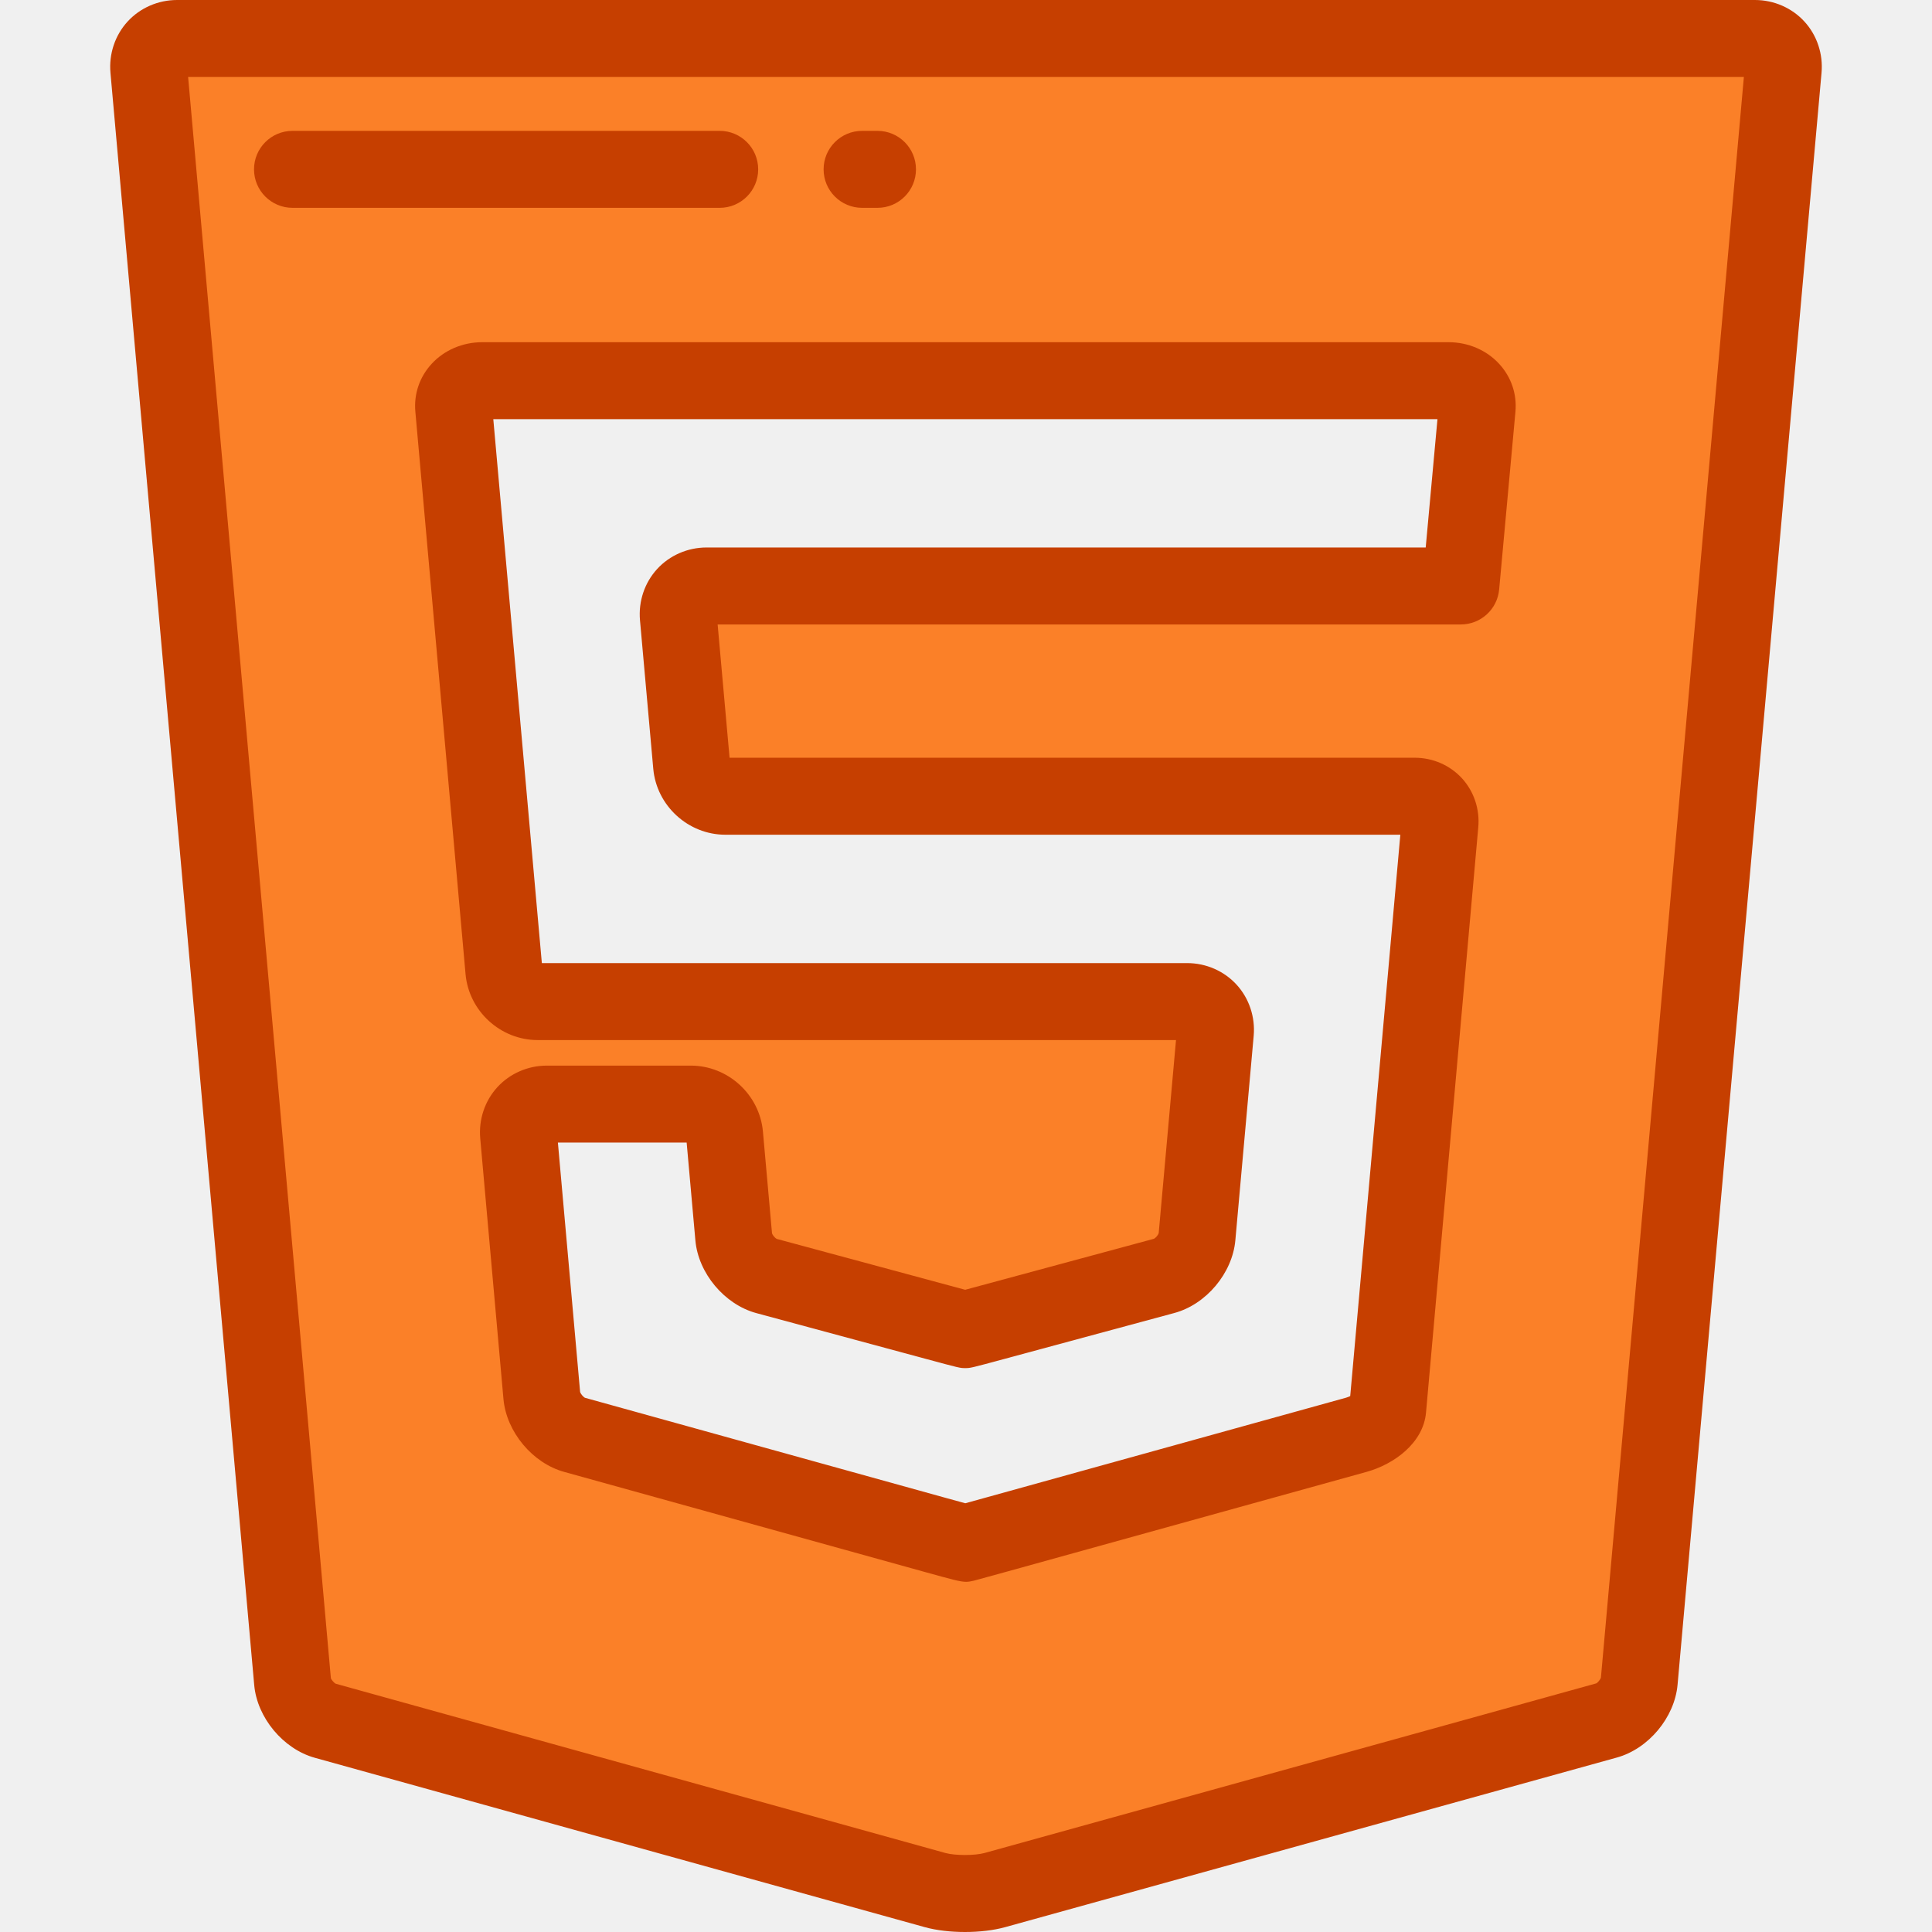
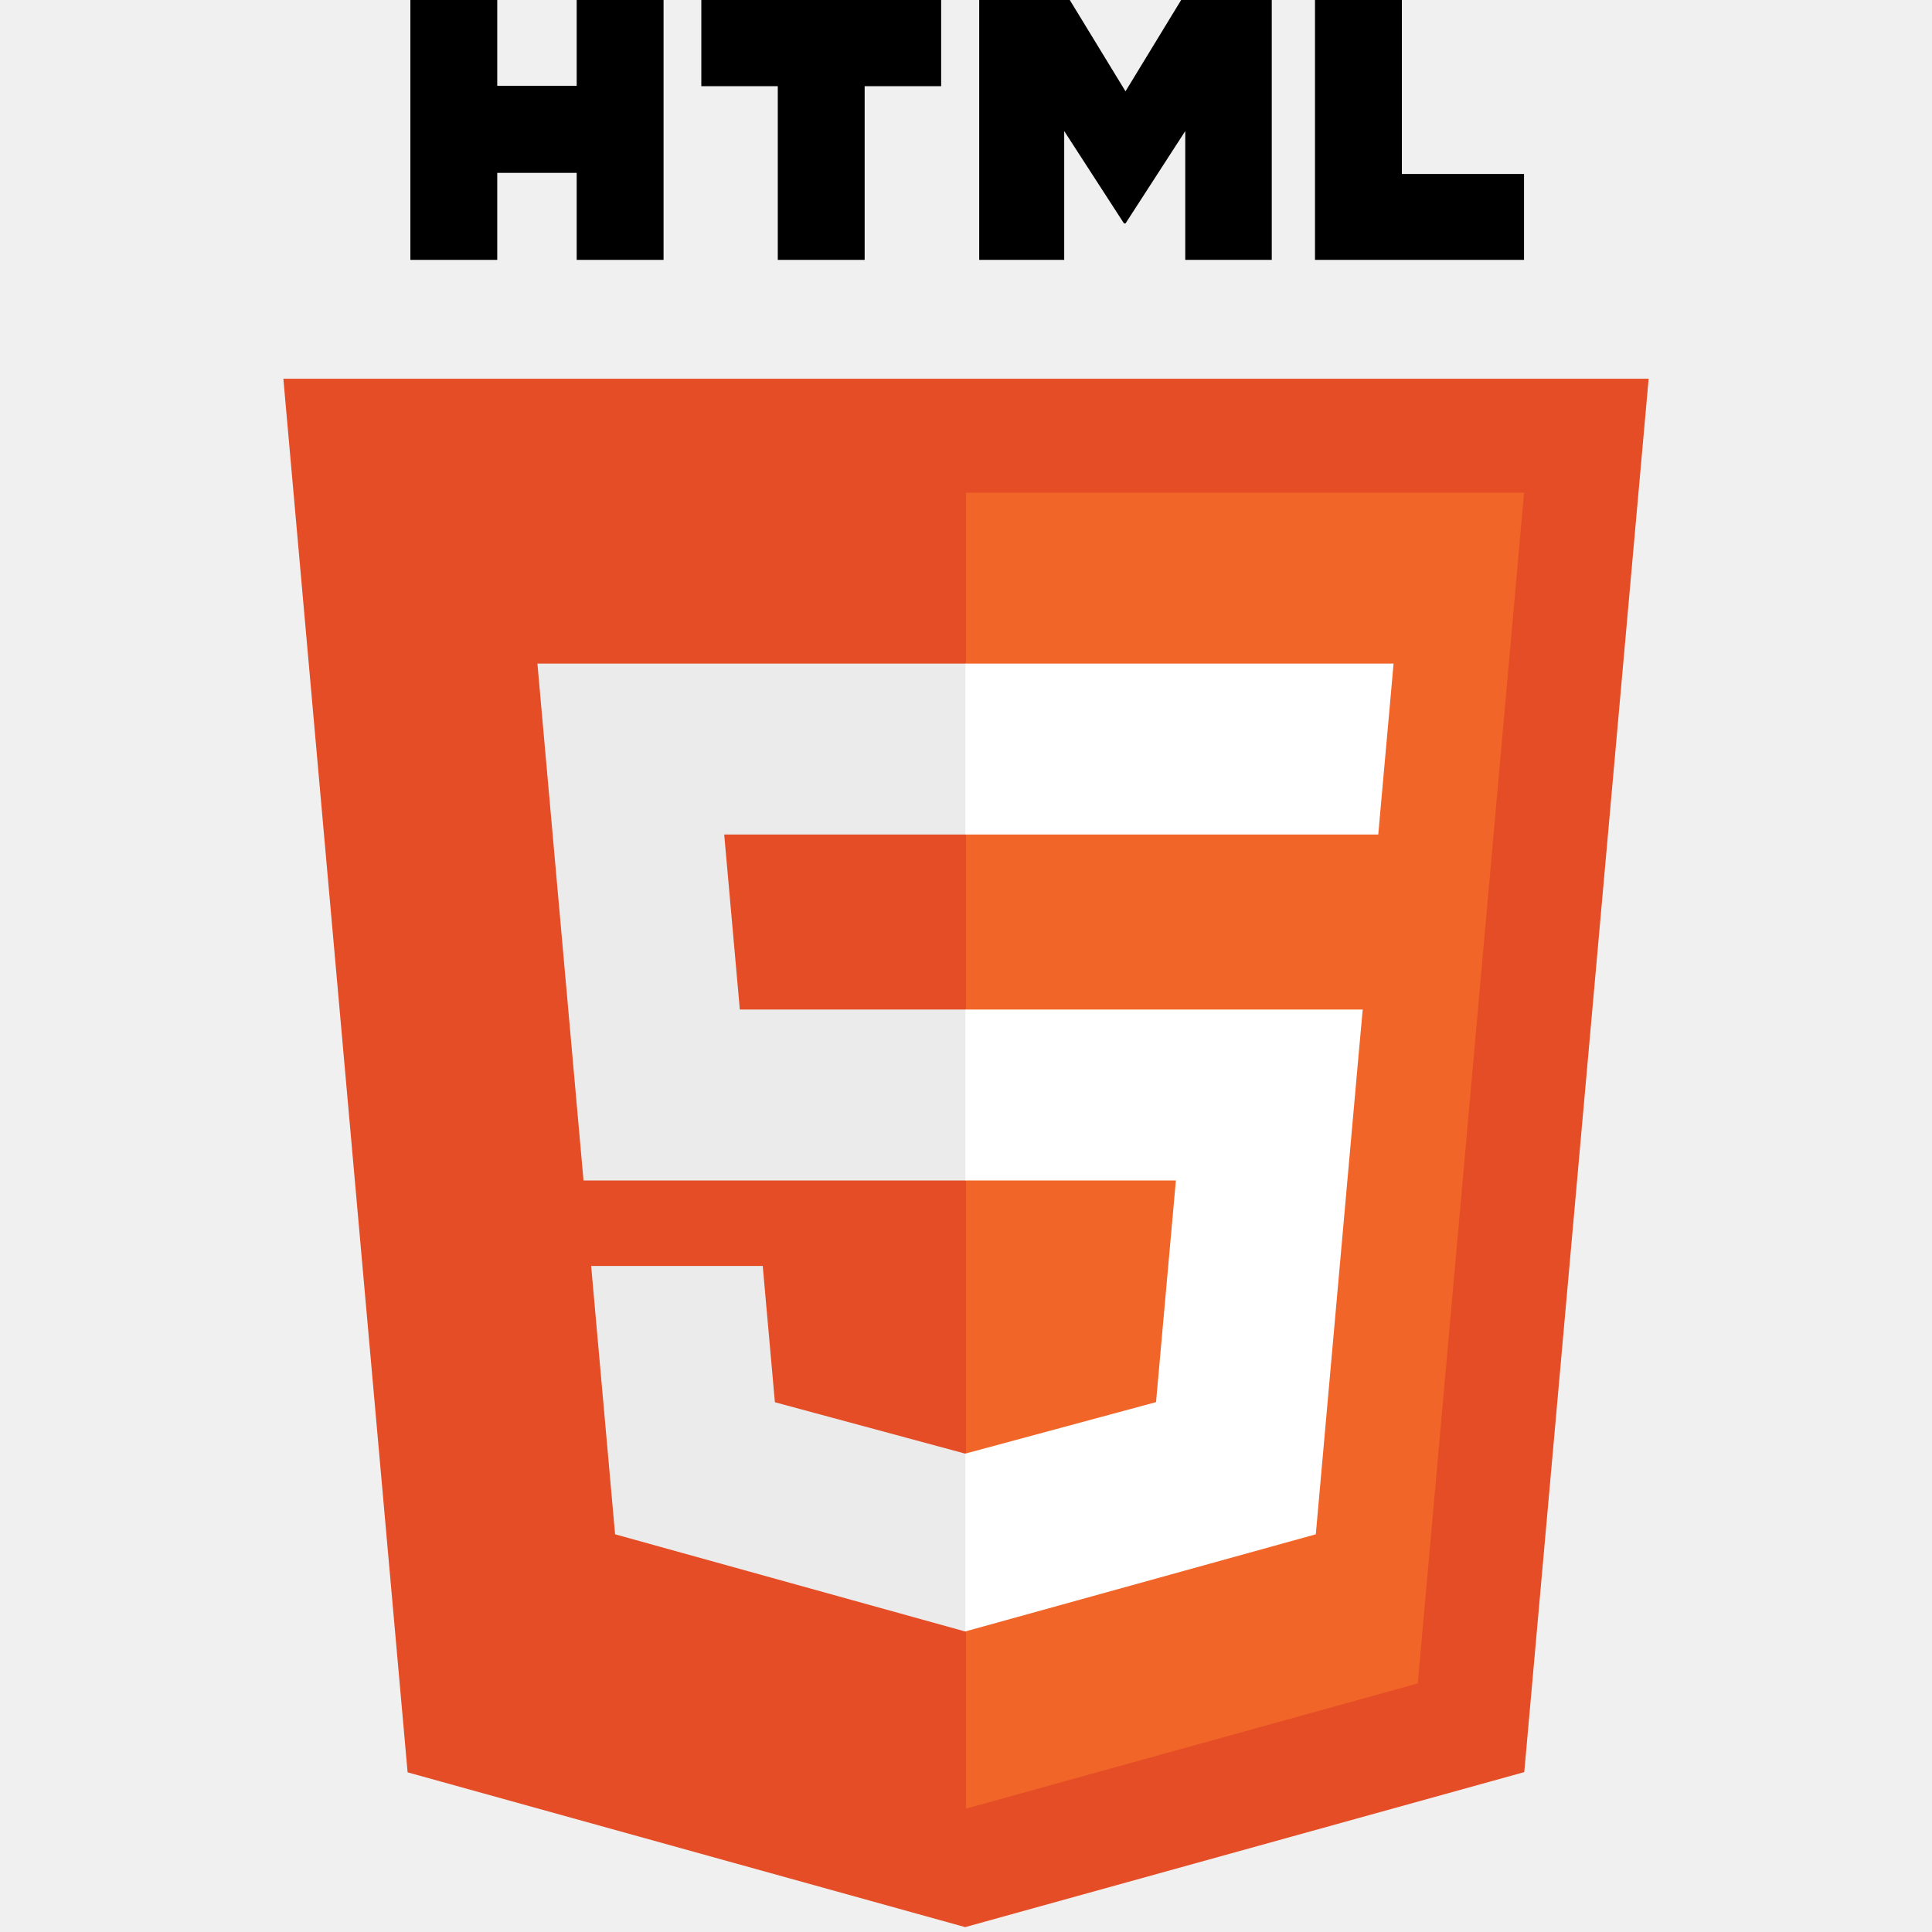
- <svg xmlns="http://www.w3.org/2000/svg" version="1.1" id="Layer_1" x="0px" y="0px" viewBox="0 0 512 512" style="enable-background:new 0 0 512 512;" xml:space="preserve">
-   <path style="fill:#FB8028;" d="M46.917,10.199c-4.518,0-7.885,3.682-7.484,8.182l38.091,427.247c0.401,4.5,4.29,9.171,8.646,10.381  l161.636,44.879c4.354,1.21,11.478,1.21,15.833,0.003l162.127-44.953c4.354-1.208,8.248-5.879,8.649-10.377l38.153-427.179  c0.404-4.5-2.966-8.182-7.484-8.182L46.917,10.199L46.917,10.199z M183.083,292.6c4.518,0,8.542,3.682,8.946,8.182l2.413,27.042  c0.401,4.5,4.296,9.144,8.66,10.322l44.723,12.078c4.36,1.178,7.945,2.143,7.965,2.143c0.019,0,3.603-0.966,7.965-2.144  l44.803-12.107c4.36-1.178,8.259-5.825,8.663-10.322l4.858-54.178c0.404-4.5-2.962-8.182-7.48-8.182H142.478  c-4.518,0-8.542-3.684-8.943-8.182l-13.305-149.064c-0.357-4.013,3.046-7.298,7.565-7.298h256.091c4.516,0,7.921,3.284,7.563,7.299  l-4.313,47.103h-199.89c-4.518,0-7.885,3.682-7.484,8.182l3.521,39.357c0.401,4.499,4.427,8.182,8.946,8.182h182.716  c4.024,0,7.02,3.284,6.656,7.298l-13.85,155.14c-0.225,2.525-3.969,5.58-8.323,6.787l-95.51,26.483  c-4.354,1.206-7.972,2.205-8.039,2.219c-0.067,0.015-3.684-0.963-8.039-2.17l-95.612-26.531c-4.354-1.208-8.244-5.879-8.646-10.379  l-6.154-69.078c-0.401-4.5,2.969-8.182,7.487-8.182L183.083,292.6L183.083,292.6z" />
+ <svg xmlns="http://www.w3.org/2000/svg" width="361px" height="361px" viewBox="-52.5 0 361 361" version="1.1" preserveAspectRatio="xMidYMid">
  <g>
-     <path style="fill:#C63F00;" d="M255.727,512c-3.784,0-7.567-0.428-10.65-1.285l-161.635-44.88   c-8.393-2.331-15.304-10.629-16.076-19.305L29.274,19.286c-0.444-4.991,1.209-9.936,4.533-13.57C37.131,2.084,41.909,0,46.917,0   h418.166c5.011,0,9.793,2.086,13.117,5.723c3.324,3.636,4.973,8.583,4.525,13.572l-38.153,427.173   c-0.774,8.673-7.687,16.97-16.082,19.298l-162.127,44.953C263.28,511.573,259.502,512,255.727,512z M49.852,20.398l37.831,424.324   c0.104,0.395,0.846,1.286,1.31,1.49l161.541,44.848c2.569,0.715,7.807,0.714,10.383,0.001l162.124-44.952   c0.36-0.169,1.081-1.028,1.221-1.527l37.884-424.184H49.852z M256.031,419.198c-1.541,0-3.752-0.614-10.918-2.602L149.5,390.065   c-8.391-2.326-15.304-10.623-16.077-19.3l-6.155-69.078c-0.445-4.988,1.208-9.933,4.531-13.568   c3.325-3.634,8.104-5.719,13.114-5.719h38.168c9.835,0,18.226,7.674,19.103,17.471l2.408,26.972   c0.135,0.467,0.802,1.261,1.238,1.475l44.651,12.057c2.036,0.55,3.901,1.053,5.303,1.43c1.403-0.377,3.27-0.881,5.308-1.432   l44.73-12.088c0.439-0.215,1.109-1.013,1.244-1.482l4.589-51.175H142.479c-9.838,0-18.228-7.676-19.102-17.475l-13.305-149.063   c-0.415-4.675,1.109-9.162,4.29-12.641c3.351-3.662,8.248-5.762,13.433-5.762h256.091c0.001,0,0.003,0,0.004,0   c5.181,0,10.075,2.101,13.426,5.762c3.183,3.478,4.707,7.968,4.292,12.64l-4.316,47.13c-0.48,5.249-4.883,9.269-10.156,9.269   H190.182l3.161,35.323h181.603c4.775,0,9.331,1.991,12.502,5.461c3.172,3.474,4.743,8.197,4.311,12.958l-13.851,155.126   c-0.715,8.029-8.427,13.675-15.754,15.708l-95.512,26.484c-8.159,2.26-8.246,2.278-8.566,2.351   C257.274,419.075,256.719,419.198,256.031,419.198z M155.022,370.429l95.545,26.511c2.186,0.606,3.959,1.091,5.243,1.439   c1.424-0.393,3.321-0.917,5.384-1.489l95.509-26.483c0.418-0.115,0.799-0.273,1.119-0.432l13.28-148.765H192.229   c-9.84,0-18.233-7.677-19.105-17.477l-3.52-39.353c-0.446-4.992,1.207-9.937,4.53-13.572c3.324-3.634,8.102-5.718,13.111-5.718   h190.582l3.115-34.005H130.73l12.865,144.145H314.6c5.01,0,9.79,2.086,13.113,5.721s4.973,8.583,4.525,13.573l-4.859,54.176   c-0.78,8.701-7.729,16.98-16.163,19.258l-44.801,12.106c-9.246,2.498-9.246,2.498-10.625,2.498c-1.382,0-1.382,0-10.623-2.495   l-44.723-12.077c-8.437-2.279-15.384-10.56-16.159-19.265l-2.315-25.929h-34.121l5.887,66.084   C153.871,369.371,154.567,370.207,155.022,370.429z" />
-     <path style="fill:#C63F00;" d="M190.727,55.077H77.517c-5.632,0-10.199-4.567-10.199-10.199s4.567-10.199,10.199-10.199h113.21   c5.632,0,10.199,4.567,10.199,10.199S196.36,55.077,190.727,55.077z" />
-     <path style="fill:#C63F00;" d="M232.543,55.077h-4.08c-5.632,0-10.199-4.567-10.199-10.199s4.567-10.199,10.199-10.199h4.08   c5.632,0,10.199,4.567,10.199,10.199S238.176,55.077,232.543,55.077z" />
+     <path d="M255.555,70.766 L232.314,331.125 L127.844,360.088 L23.662,331.166 L0.445,70.766 L255.555,70.766 L255.555,70.766 Z" fill="#E44D26" />
+     <path d="M128,337.95 L212.417,314.547 L232.278,92.057 L128,92.057 L128,337.95 L128,337.95 Z" fill="#F16529" />
+     <path d="M82.82,155.932 L128,155.932 L128,123.995 L47.917,123.995 L48.681,132.563 L56.531,220.573 L128,220.573 L128,188.636 L85.739,188.636 L82.82,155.932 L82.82,155.932 Z" fill="#EBEBEB" />
+     <path d="M90.018,236.542 L57.958,236.542 L62.432,286.688 L127.853,304.849 L128,304.808 L128,271.58 L127.86,271.617 L92.292,262.013 L90.018,236.542 L90.018,236.542 Z" fill="#EBEBEB" />
+     <path d="M24.181,0 L40.411,0 L40.411,16.035 L55.257,16.035 L55.257,0 L71.488,0 L71.488,48.558 L55.258,48.558 L55.258,32.298 L40.411,32.298 L40.411,48.558 L24.181,48.558 L24.181,0 L24.181,0 L24.181,0 Z" fill="#000000" />
+     <path d="M92.831,16.103 L78.543,16.103 L78.543,0 L123.357,0 L123.357,16.103 L109.062,16.103 L109.062,48.558 L92.832,48.558 L92.832,16.103 L92.831,16.103 L92.831,16.103 Z" fill="#000000" />
+     <path d="M130.469,0 L147.393,0 L157.803,17.062 L168.203,0 L185.132,0 L185.132,48.558 L168.969,48.558 L168.969,24.49 L157.803,41.755 L157.524,41.755 L146.35,24.49 L146.35,48.558 L130.469,48.558 L130.469,0 L130.469,0 Z" fill="#000000" />
+     <path d="M193.21,0 L209.445,0 L209.445,32.508 L232.269,32.508 L232.269,48.558 L193.21,48.558 L193.21,0 L193.21,0 Z" fill="#000000" />
+     <path d="M127.89,220.573 L167.217,220.573 L163.509,261.993 L127.89,271.607 L127.89,304.833 L193.362,286.688 L193.843,281.292 L201.348,197.212 L202.127,188.636 L127.89,188.636 L127.89,220.573 L127.89,220.573 Z" fill="#FFFFFF" />
+     <path d="M127.89,155.854 L127.89,155.932 L205.033,155.932 L205.673,148.754 L207.129,132.563 L207.892,123.995 L127.89,123.995 L127.89,155.854 L127.89,155.854 Z" fill="#FFFFFF" />
  </g>
-   <g>
- </g>
-   <g>
- </g>
-   <g>
- </g>
-   <g>
- </g>
-   <g>
- </g>
-   <g>
- </g>
-   <g>
- </g>
-   <g>
- </g>
-   <g>
- </g>
-   <g>
- </g>
-   <g>
- </g>
-   <g>
- </g>
-   <g>
- </g>
-   <g>
- </g>
-   <g>
- </g>
</svg>
